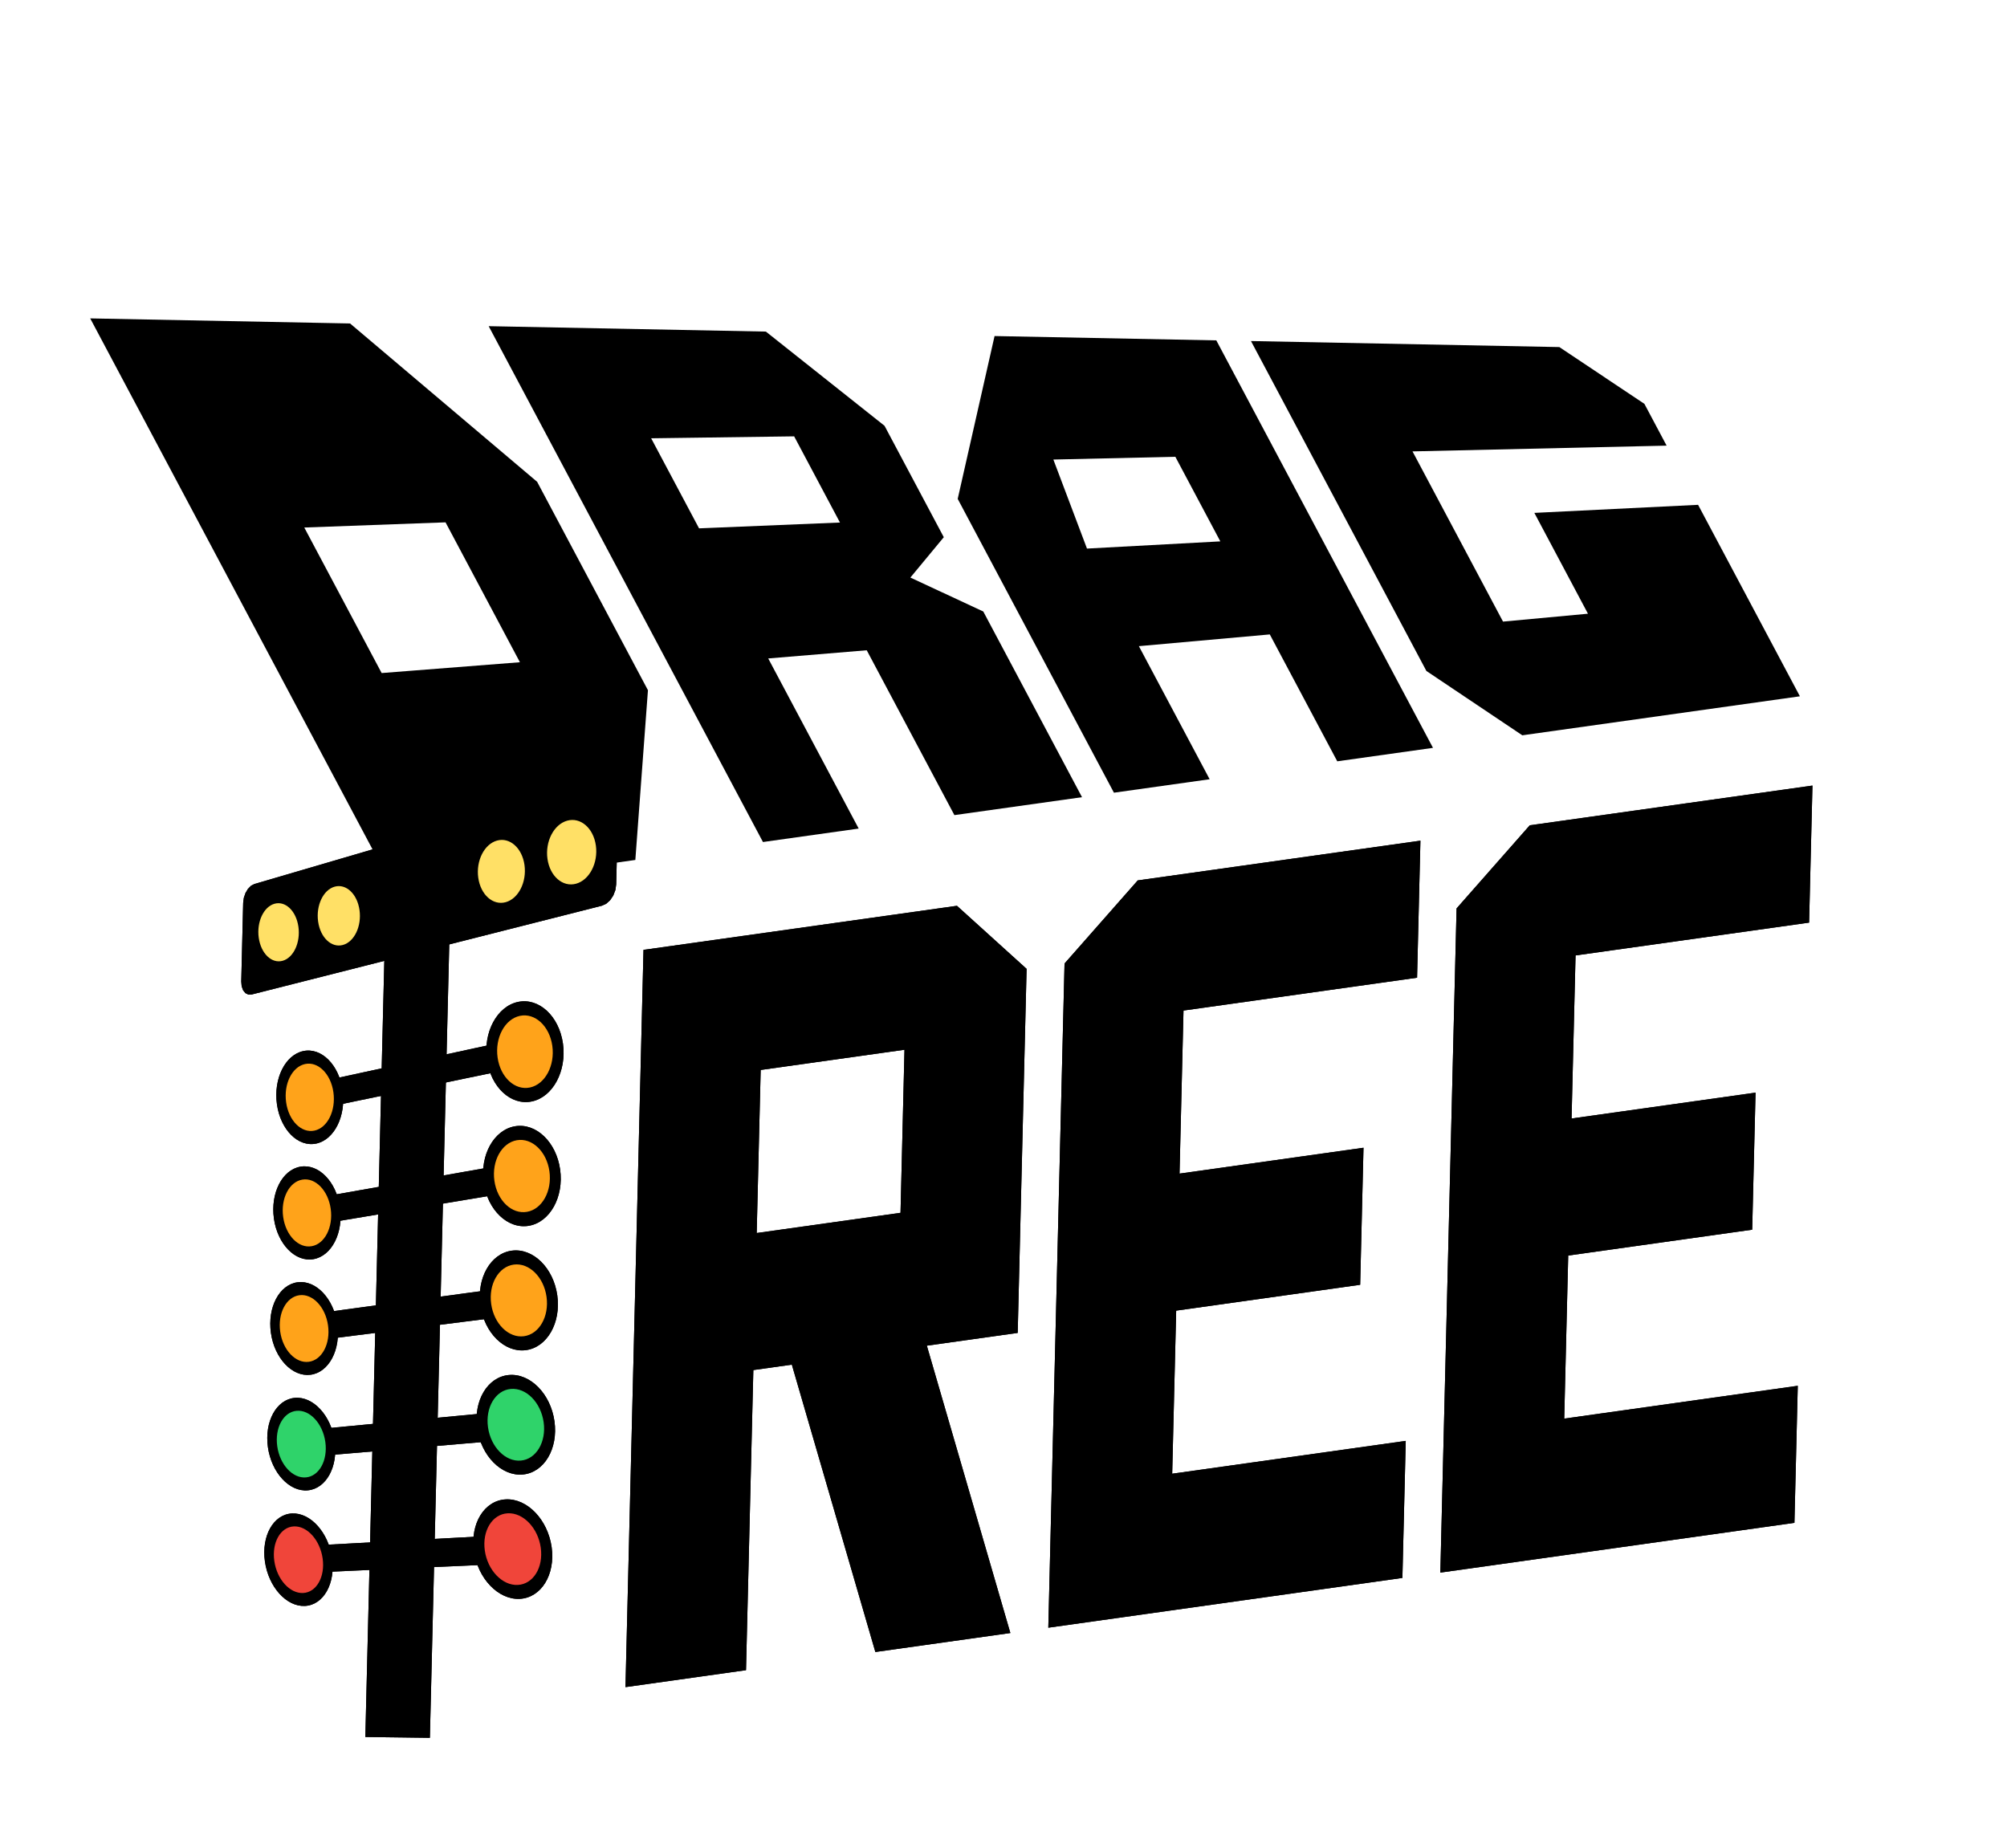
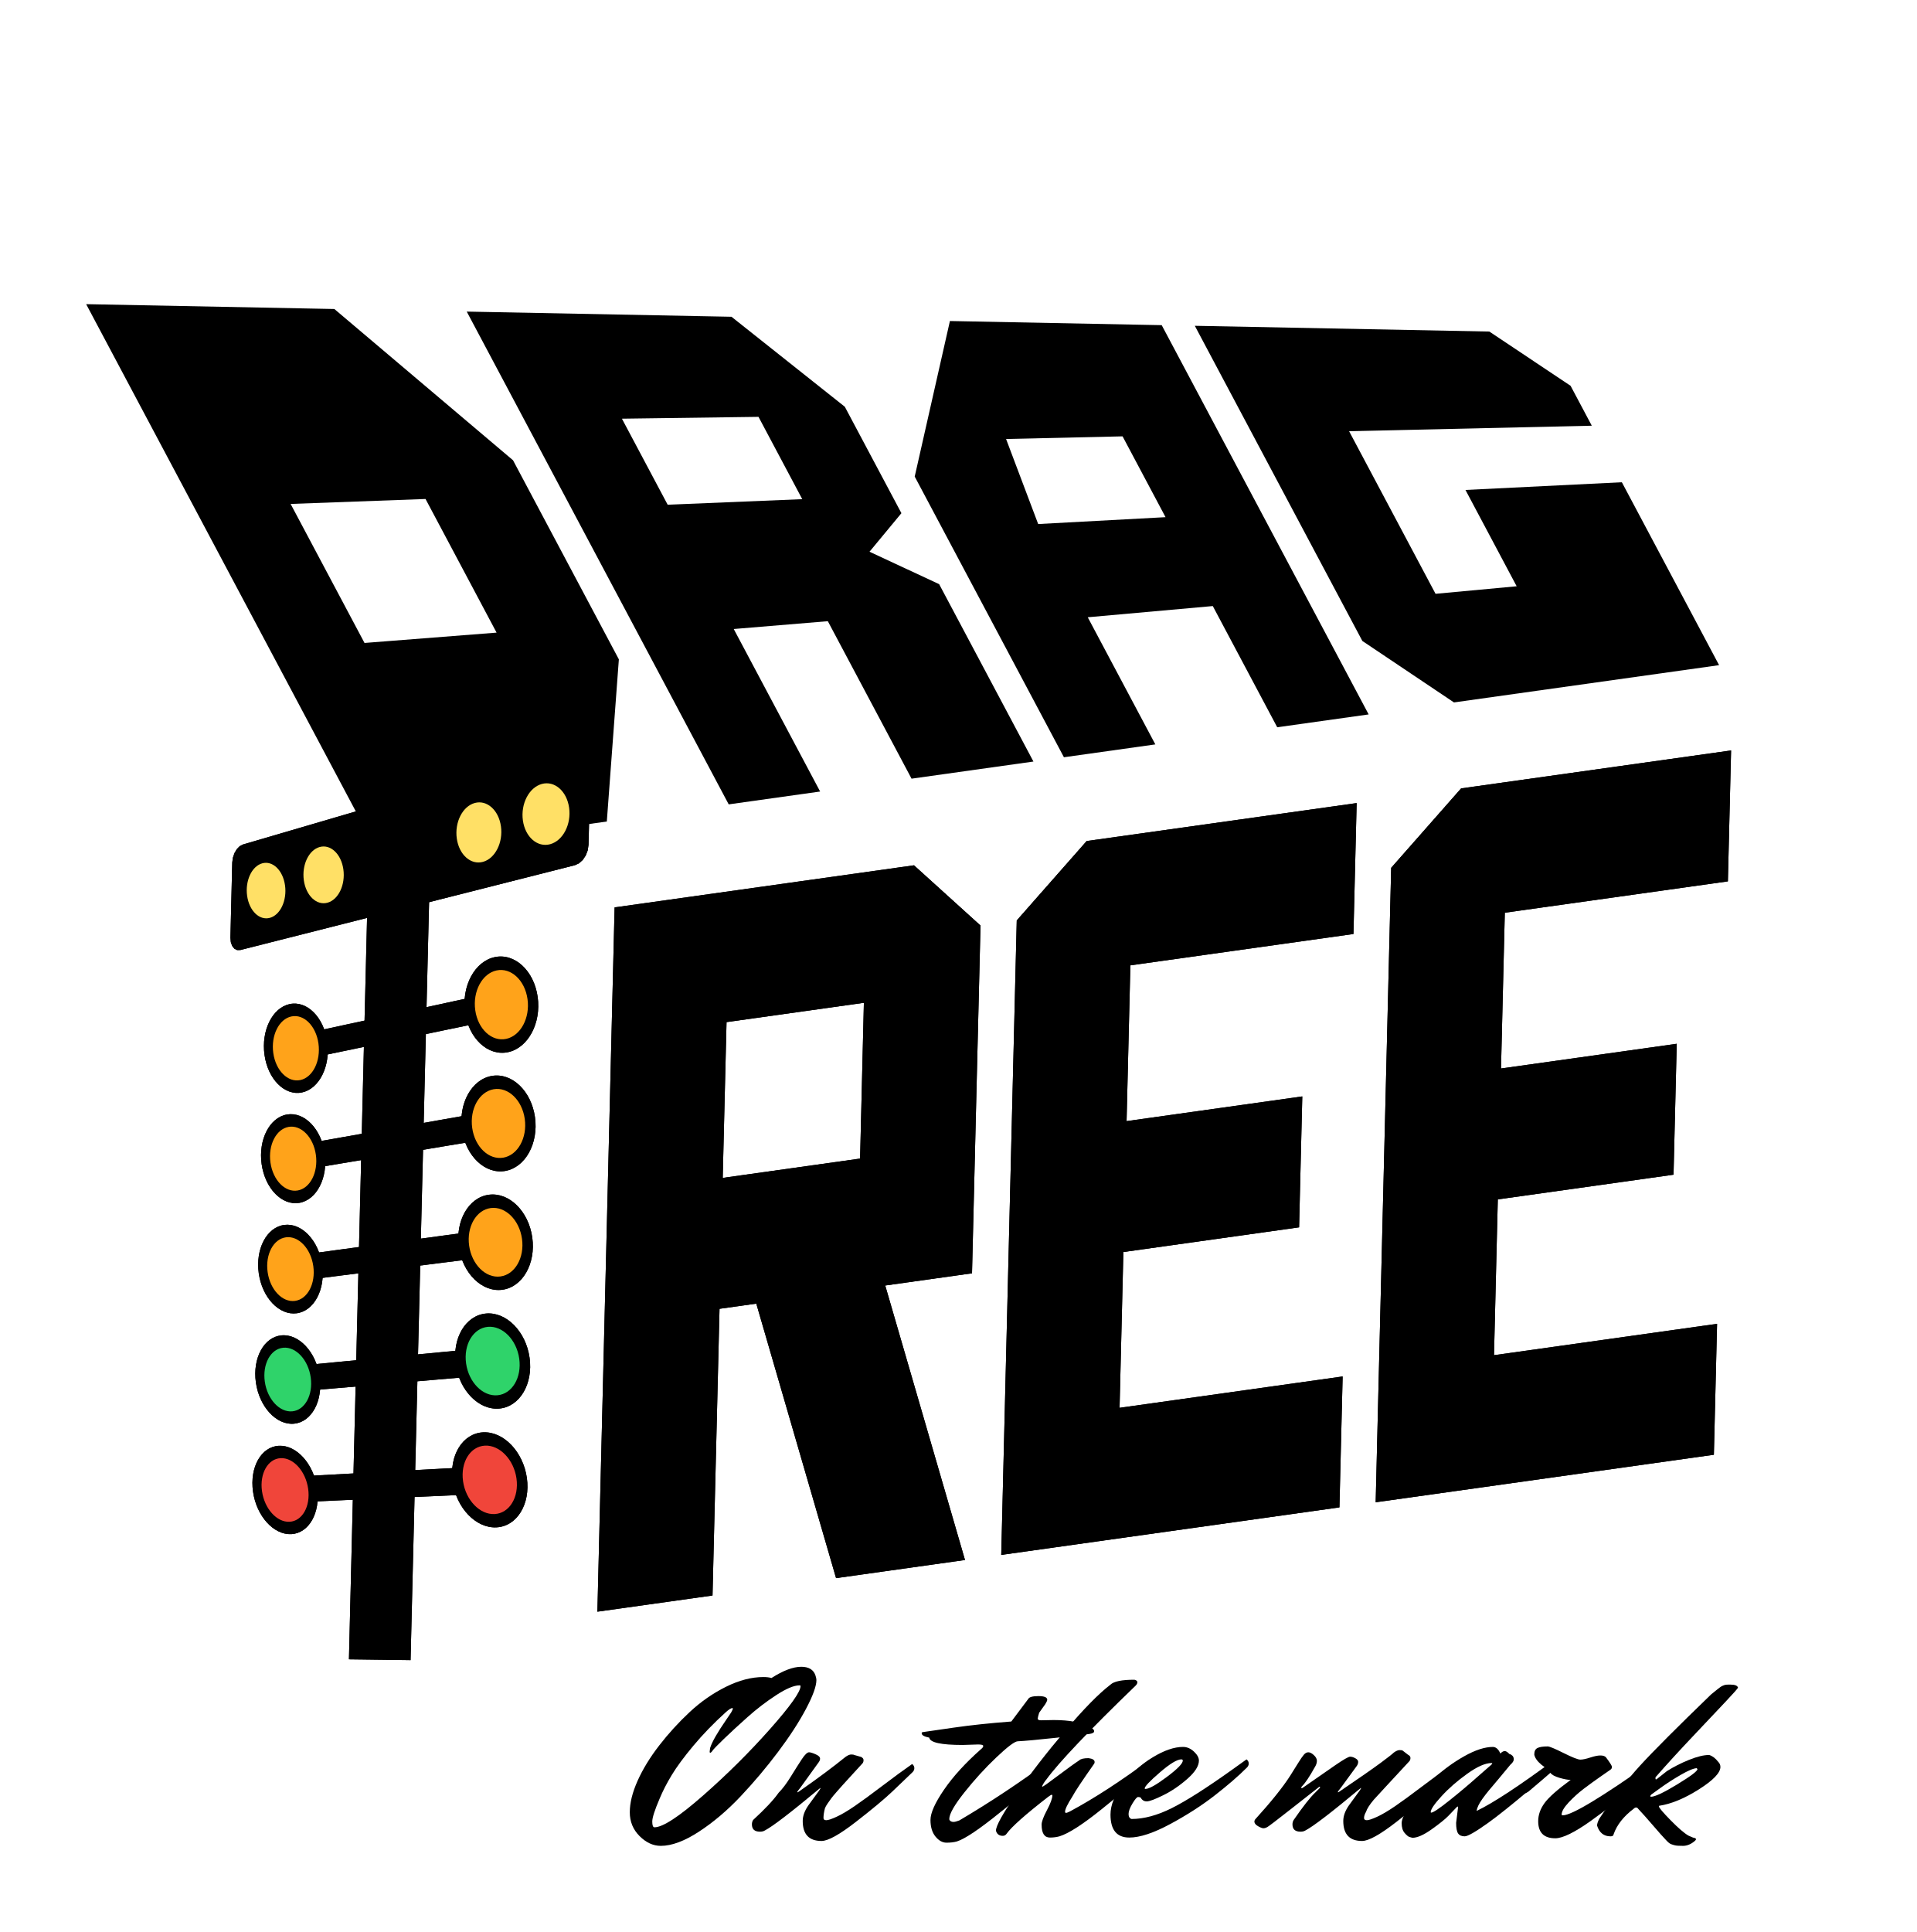
- <svg xmlns="http://www.w3.org/2000/svg" viewBox="-194.9 -898.6 1335.6 1229.4" aria-hidden="true" focusable="false">
+ <svg xmlns="http://www.w3.org/2000/svg" viewBox="-194.9 -898.6 1335.6 1345.9" aria-hidden="true" focusable="false">
  <g transform="rotate(-8.00 472.94 -283.95)">
    <path class="lg-drag" fill-rule="evenodd" d="M75.37 -360.00 L236.18 -360.00 L260.21 -470.70 L206.49 -618.30 L97.88 -739.97 L-72.90 -767.38 Z M86.31 -506.67 L178.43 -500.99 L142.37 -600.07 L48.80 -609.74 Z M321.94 -360.00 L386.27 -360.00 L342.41 -480.49 L408.09 -476.76 L450.59 -360.00 L536.35 -360.00 L488.48 -491.52 L443.58 -520.63 L469.34 -544.13 L440.61 -623.04 L371.14 -696.11 L188.97 -725.35 Z M308.88 -572.63 L402.28 -563.42 L380.07 -624.45 L285.66 -636.42 Z M557.80 -360.00 L622.12 -360.00 L587.81 -454.26 L675.17 -449.87 L707.88 -360.00 L772.21 -360.00 L667.16 -648.60 L521.43 -671.99 L482.06 -568.10 Z M562.65 -523.38 L651.19 -515.77 L629.38 -575.69 L548.74 -585.16 Z M832.24 -360.00 L1018.78 -360.00 L969.42 -495.61 L860.77 -505.46 L886.76 -434.05 L830.05 -436.72 L786.17 -557.27 L954.16 -537.53 L943.39 -567.12 L892.60 -612.42 L689.94 -644.95 L774.98 -411.29 Z" />
    <g transform="translate(0 -396.00)" class="lg-borde" stroke-width="42.00" stroke-linejoin="round">
      <path d="M73.99 3.23 L76.18 2.91 L78.37 2.59 L80.56 2.27 L82.76 1.95 L84.96 1.62 L87.17 1.30 L89.38 0.98 L91.60 0.65 L93.82 0.33 L96.05 0.00 L98.28 -0.33 L100.52 -0.65 L102.76 -0.98 L105.01 -1.31 L107.26 -1.64 L109.52 -1.97 L111.78 -2.30 L114.05 -2.64 L116.32 -2.97 L118.60 -3.30 L113.64 26.64 L108.69 56.58 L103.73 86.52 L98.77 116.46 L93.82 146.40 L88.86 176.34 L83.90 206.28 L78.95 236.21 L73.99 266.15 L69.03 296.09 L64.08 326.03 L59.12 355.97 L54.16 385.91 L49.21 415.85 L44.25 445.79 L39.29 475.73 L34.34 505.67 L29.38 535.61 L24.43 565.55 L19.47 595.49 L17.30 595.16 L15.14 594.82 L12.98 594.49 L10.83 594.16 L8.68 593.83 L6.54 593.50 L4.40 593.17 L2.27 592.84 L0.14 592.51 L-1.99 592.19 L-4.11 591.86 L-6.22 591.54 L-8.33 591.21 L-10.44 590.89 L-12.54 590.56 L-14.63 590.24 L-16.73 589.92 L-18.81 589.60 L-20.90 589.28 L-22.97 588.96 L-18.13 559.67 L-13.28 530.39 L-8.43 501.10 L-3.58 471.81 L1.27 442.53 L6.12 413.24 L10.96 383.95 L15.81 354.67 L20.66 325.38 L25.51 296.09 L30.36 266.81 L35.21 237.52 L40.05 208.23 L44.90 178.95 L49.75 149.66 L54.60 120.38 L59.45 91.09 L64.30 61.80 L69.14 32.52 Z" />
      <path d="M223.46 -18.66 L224.88 -18.59 L226.29 -18.51 L227.48 -17.88 L228.66 -17.24 L229.50 -16.10 L230.34 -14.95 L230.74 -13.42 L231.15 -11.88 L231.08 -10.10 L231.01 -8.32 L226.16 20.98 L221.31 50.29 L220.78 52.13 L220.25 53.97 L219.30 55.68 L218.36 57.39 L217.10 58.80 L215.84 60.21 L214.39 61.18 L212.94 62.16 L211.44 62.60 L209.94 63.05 L83.33 76.86 L-29.12 89.13 L-30.22 89.00 L-31.32 88.87 L-32.23 88.25 L-33.13 87.63 L-33.76 86.57 L-34.38 85.52 L-34.67 84.14 L-34.95 82.76 L-34.87 81.18 L-34.78 79.61 L-30.51 53.79 L-26.24 27.98 L-25.79 26.36 L-25.35 24.74 L-24.58 23.22 L-23.82 21.71 L-22.81 20.45 L-21.80 19.18 L-20.65 18.30 L-19.49 17.41 L-18.30 16.99 L-17.10 16.57 L96.05 0.00 Z" />
      <path d="M1.11 153.44 L18.24 152.17 L35.68 150.88 L53.43 149.57 L71.51 148.23 L89.92 146.87 L108.67 145.48 L127.78 144.06 L147.25 142.62 L146.86 145.00 L146.46 147.37 L146.07 149.75 L145.68 152.12 L145.28 154.49 L144.89 156.87 L144.50 159.24 L144.10 161.62 L124.67 162.88 L105.59 164.12 L86.86 165.34 L68.48 166.53 L50.43 167.70 L32.70 168.85 L15.29 169.99 L-1.81 171.10 L-1.45 168.89 L-1.08 166.68 L-0.72 164.48 L-0.35 162.27 L0.01 160.06 L0.38 157.85 L0.74 155.65 Z" />
      <path d="M-11.46 229.36 L5.56 228.76 L22.89 228.16 L40.52 227.55 L58.48 226.92 L76.77 226.28 L95.41 225.63 L114.39 224.97 L133.73 224.30 L133.33 226.67 L132.94 229.05 L132.55 231.42 L132.16 233.79 L131.76 236.17 L131.37 238.54 L130.98 240.92 L130.58 243.29 L111.27 243.79 L92.32 244.27 L73.72 244.75 L55.45 245.22 L37.52 245.68 L19.91 246.13 L2.61 246.58 L-14.38 247.01 L-14.02 244.81 L-13.65 242.60 L-13.28 240.39 L-12.92 238.19 L-12.55 235.98 L-12.19 233.77 L-11.82 231.56 Z" />
      <path d="M-24.03 305.27 L-7.12 305.36 L10.09 305.44 L27.61 305.52 L45.46 305.61 L63.63 305.70 L82.14 305.79 L100.99 305.88 L120.21 305.97 L119.81 308.35 L119.42 310.72 L119.03 313.09 L118.63 315.47 L118.24 317.84 L117.85 320.22 L117.46 322.59 L117.06 324.96 L97.88 324.69 L79.05 324.43 L60.57 324.17 L42.43 323.91 L24.61 323.66 L7.12 323.41 L-10.07 323.17 L-26.95 322.93 L-26.58 320.72 L-26.22 318.52 L-25.85 316.31 L-25.49 314.10 L-25.12 311.90 L-24.76 309.69 L-24.39 307.48 Z" />
      <path d="M-36.59 381.19 L-19.80 381.95 L-2.70 382.72 L14.70 383.50 L32.43 384.30 L50.48 385.11 L68.87 385.94 L87.60 386.78 L106.69 387.64 L106.29 390.02 L105.90 392.39 L105.51 394.77 L105.11 397.14 L104.72 399.52 L104.33 401.89 L103.93 404.26 L103.54 406.64 L84.48 405.60 L65.78 404.58 L47.42 403.58 L29.40 402.60 L11.70 401.64 L-5.68 400.69 L-22.75 399.76 L-39.52 398.85 L-39.15 396.64 L-38.79 394.43 L-38.42 392.23 L-38.06 390.02 L-37.69 387.81 L-37.32 385.61 L-36.96 383.40 Z" />
      <path d="M-49.16 457.11 L-32.48 458.54 L-15.49 460.00 L1.80 461.48 L19.40 462.99 L37.33 464.53 L55.60 466.10 L74.20 467.69 L93.16 469.32 L92.77 471.69 L92.38 474.07 L91.99 476.44 L91.59 478.81 L91.20 481.19 L90.81 483.56 L90.41 485.94 L90.02 488.31 L71.09 486.51 L52.51 484.74 L34.28 483.00 L16.37 481.29 L-1.21 479.61 L-18.47 477.97 L-35.43 476.35 L-52.08 474.76 L-51.72 472.56 L-51.35 470.35 L-50.99 468.14 L-50.62 465.94 L-50.26 463.73 L-49.89 461.52 L-49.53 459.31 Z" />
    </g>
    <g transform="translate(0 -396.00)" class="lg-borde" stroke-width="42.00" stroke-linejoin="round">
      <circle transform="matrix(0.6918 -0.0486 0 0.9648 -0.35 162.27)" r="32.21" />
      <circle transform="matrix(0.8007 -0.0563 0 1.0379 145.68 152.12)" r="32.21" />
      <circle transform="matrix(0.6918 -0.021 0 0.9648 -12.92 238.19)" r="32.21" />
      <circle transform="matrix(0.8007 -0.0244 0 1.0379 132.16 233.79)" r="32.21" />
      <circle transform="matrix(0.6918 0.0065 0 0.9648 -25.49 314.10)" r="32.21" />
      <circle transform="matrix(0.8007 0.0076 0 1.0379 118.63 315.47)" r="32.21" />
      <circle transform="matrix(0.6918 0.0341 0 0.9648 -38.06 390.02)" r="32.21" />
      <circle transform="matrix(0.8007 0.0395 0 1.0379 105.11 397.14)" r="32.21" />
      <circle transform="matrix(0.6918 0.0617 0 0.9648 -50.62 465.94)" r="32.21" />
      <circle transform="matrix(0.8007 0.0714 0 1.0379 91.59 478.81)" r="32.21" />
    </g>
    <g transform="" class="lg-borde" stroke-width="42.00" stroke-linejoin="round">
      <path fill-rule="evenodd" d="M153.07 184.19 L234.07 184.19 L266.70 -12.91 L292.57 -12.91 L321.00 184.19 L411.72 184.19 L383.29 -12.91 L444.35 -12.91 L483.93 -252.00 L443.87 -300.00 L233.23 -300.00 Z M281.60 -102.91 L378.25 -102.91 L395.97 -210.00 L299.33 -210.00 Z M437.22 184.19 L675.17 184.19 L690.07 94.19 L533.12 94.19 L550.85 -12.91 L674.49 -12.91 L689.38 -102.91 L565.75 -102.91 L583.47 -210.00 L740.43 -210.00 L755.33 -300.00 L565.37 -300.00 L509.43 -252.00 Z M700.67 184.19 L938.62 184.19 L953.52 94.19 L796.57 94.19 L814.30 -12.91 L937.94 -12.91 L952.84 -102.91 L829.20 -102.91 L846.93 -210.00 L1003.88 -210.00 L1018.78 -300.00 L828.83 -300.00 L772.88 -252.00 Z" />
    </g>
    <g transform="translate(0 -396.00)" class="lg-tree">
      <path d="M73.99 3.23 L76.18 2.91 L78.37 2.59 L80.56 2.27 L82.76 1.95 L84.96 1.62 L87.17 1.30 L89.38 0.98 L91.60 0.65 L93.82 0.33 L96.05 0.00 L98.28 -0.33 L100.52 -0.65 L102.76 -0.98 L105.01 -1.31 L107.26 -1.64 L109.52 -1.97 L111.78 -2.30 L114.05 -2.64 L116.32 -2.97 L118.60 -3.30 L113.64 26.64 L108.69 56.58 L103.73 86.52 L98.77 116.46 L93.82 146.40 L88.86 176.34 L83.90 206.28 L78.95 236.21 L73.99 266.15 L69.03 296.09 L64.08 326.03 L59.12 355.97 L54.16 385.91 L49.21 415.85 L44.25 445.79 L39.29 475.73 L34.34 505.67 L29.38 535.61 L24.43 565.55 L19.47 595.49 L17.30 595.16 L15.14 594.82 L12.98 594.49 L10.83 594.16 L8.68 593.83 L6.54 593.50 L4.40 593.17 L2.27 592.84 L0.14 592.51 L-1.99 592.19 L-4.11 591.86 L-6.22 591.54 L-8.33 591.21 L-10.44 590.89 L-12.54 590.56 L-14.63 590.24 L-16.73 589.92 L-18.81 589.60 L-20.90 589.28 L-22.97 588.96 L-18.13 559.67 L-13.28 530.39 L-8.43 501.10 L-3.58 471.81 L1.27 442.53 L6.12 413.24 L10.96 383.95 L15.81 354.67 L20.66 325.38 L25.51 296.09 L30.36 266.81 L35.21 237.52 L40.05 208.23 L44.90 178.95 L49.75 149.66 L54.60 120.38 L59.45 91.09 L64.30 61.80 L69.14 32.52 Z" />
      <path d="M223.46 -18.66 L224.88 -18.59 L226.29 -18.51 L227.48 -17.88 L228.66 -17.24 L229.50 -16.10 L230.34 -14.95 L230.74 -13.42 L231.15 -11.88 L231.08 -10.10 L231.01 -8.32 L226.16 20.98 L221.31 50.29 L220.78 52.13 L220.25 53.97 L219.30 55.68 L218.36 57.39 L217.10 58.80 L215.84 60.21 L214.39 61.18 L212.94 62.16 L211.44 62.60 L209.94 63.05 L83.33 76.86 L-29.12 89.13 L-30.22 89.00 L-31.32 88.87 L-32.23 88.25 L-33.13 87.63 L-33.76 86.57 L-34.38 85.52 L-34.67 84.14 L-34.95 82.76 L-34.87 81.18 L-34.78 79.61 L-30.51 53.79 L-26.24 27.98 L-25.79 26.36 L-25.35 24.74 L-24.58 23.22 L-23.82 21.71 L-22.81 20.45 L-21.80 19.18 L-20.65 18.30 L-19.49 17.41 L-18.30 16.99 L-17.10 16.57 L96.05 0.00 Z" />
      <path d="M1.11 153.44 L18.24 152.17 L35.68 150.88 L53.43 149.57 L71.51 148.23 L89.92 146.87 L108.67 145.48 L127.78 144.06 L147.25 142.62 L146.86 145.00 L146.46 147.37 L146.07 149.75 L145.68 152.12 L145.28 154.49 L144.89 156.87 L144.50 159.24 L144.10 161.62 L124.67 162.88 L105.59 164.12 L86.86 165.34 L68.48 166.53 L50.43 167.70 L32.70 168.85 L15.29 169.99 L-1.81 171.10 L-1.45 168.89 L-1.08 166.68 L-0.72 164.48 L-0.35 162.27 L0.01 160.06 L0.38 157.85 L0.74 155.65 Z" />
      <path d="M-11.46 229.36 L5.56 228.76 L22.89 228.16 L40.52 227.55 L58.48 226.92 L76.77 226.28 L95.41 225.63 L114.39 224.97 L133.73 224.30 L133.33 226.67 L132.94 229.05 L132.55 231.42 L132.16 233.79 L131.76 236.17 L131.37 238.54 L130.98 240.92 L130.58 243.29 L111.27 243.79 L92.32 244.27 L73.72 244.75 L55.45 245.22 L37.52 245.68 L19.91 246.13 L2.61 246.58 L-14.38 247.01 L-14.02 244.81 L-13.65 242.60 L-13.28 240.39 L-12.92 238.19 L-12.55 235.98 L-12.19 233.77 L-11.82 231.56 Z" />
      <path d="M-24.03 305.27 L-7.12 305.36 L10.09 305.44 L27.61 305.52 L45.46 305.61 L63.63 305.70 L82.14 305.79 L100.99 305.88 L120.21 305.97 L119.81 308.35 L119.42 310.72 L119.03 313.09 L118.63 315.47 L118.24 317.84 L117.85 320.22 L117.46 322.59 L117.06 324.96 L97.88 324.69 L79.05 324.43 L60.57 324.17 L42.43 323.91 L24.61 323.66 L7.12 323.41 L-10.07 323.17 L-26.95 322.93 L-26.58 320.72 L-26.22 318.52 L-25.85 316.31 L-25.49 314.10 L-25.12 311.90 L-24.76 309.69 L-24.39 307.48 Z" />
      <path d="M-36.59 381.19 L-19.80 381.95 L-2.70 382.72 L14.70 383.50 L32.43 384.30 L50.48 385.11 L68.87 385.94 L87.60 386.78 L106.69 387.64 L106.29 390.02 L105.90 392.39 L105.51 394.77 L105.11 397.14 L104.72 399.52 L104.33 401.89 L103.93 404.26 L103.54 406.64 L84.48 405.60 L65.78 404.58 L47.42 403.58 L29.40 402.60 L11.70 401.64 L-5.68 400.69 L-22.75 399.76 L-39.52 398.85 L-39.15 396.64 L-38.79 394.43 L-38.42 392.23 L-38.06 390.02 L-37.69 387.81 L-37.32 385.61 L-36.96 383.40 Z" />
      <path d="M-49.16 457.11 L-32.48 458.54 L-15.49 460.00 L1.80 461.48 L19.40 462.99 L37.33 464.53 L55.60 466.10 L74.20 467.69 L93.16 469.32 L92.77 471.69 L92.38 474.07 L91.99 476.44 L91.59 478.81 L91.20 481.19 L90.81 483.56 L90.41 485.94 L90.02 488.31 L71.09 486.51 L52.51 484.74 L34.28 483.00 L16.37 481.29 L-1.21 479.61 L-18.47 477.97 L-35.43 476.35 L-52.08 474.76 L-51.72 472.56 L-51.35 470.35 L-50.99 468.14 L-50.62 465.94 L-50.26 463.73 L-49.89 461.52 L-49.53 459.31 Z" />
    </g>
    <g transform="translate(0 -396.00)" class="lg-tree">
      <circle transform="matrix(0.6918 -0.0486 0 0.9648 -0.35 162.27)" r="32.21" />
      <circle transform="matrix(0.8007 -0.0563 0 1.0379 145.68 152.12)" r="32.21" />
      <circle transform="matrix(0.6918 -0.021 0 0.9648 -12.92 238.19)" r="32.21" />
      <circle transform="matrix(0.8007 -0.0244 0 1.0379 132.16 233.79)" r="32.21" />
      <circle transform="matrix(0.6918 0.0065 0 0.9648 -25.49 314.10)" r="32.21" />
      <circle transform="matrix(0.8007 0.0076 0 1.0379 118.63 315.47)" r="32.21" />
      <circle transform="matrix(0.6918 0.0341 0 0.9648 -38.06 390.02)" r="32.21" />
      <circle transform="matrix(0.8007 0.0395 0 1.0379 105.11 397.14)" r="32.21" />
      <circle transform="matrix(0.6918 0.0617 0 0.9648 -50.62 465.94)" r="32.21" />
      <circle transform="matrix(0.8007 0.0714 0 1.0379 91.59 478.81)" r="32.21" />
    </g>
    <g transform="" class="lg-tree">
      <path fill-rule="evenodd" d="M153.07 184.19 L234.07 184.19 L266.70 -12.91 L292.57 -12.91 L321.00 184.19 L411.72 184.19 L383.29 -12.91 L444.35 -12.91 L483.93 -252.00 L443.87 -300.00 L233.23 -300.00 Z M281.60 -102.91 L378.25 -102.91 L395.97 -210.00 L299.33 -210.00 Z M437.22 184.19 L675.17 184.19 L690.07 94.19 L533.12 94.19 L550.85 -12.91 L674.49 -12.91 L689.38 -102.91 L565.75 -102.91 L583.47 -210.00 L740.43 -210.00 L755.33 -300.00 L565.37 -300.00 L509.43 -252.00 Z M700.67 184.19 L938.62 184.19 L953.52 94.19 L796.57 94.19 L814.30 -12.91 L937.94 -12.91 L952.84 -102.91 L829.20 -102.91 L846.93 -210.00 L1003.88 -210.00 L1018.78 -300.00 L828.83 -300.00 L772.88 -252.00 Z" />
    </g>
    <g transform="translate(0 -396.00)">
      <circle transform="matrix(0.6746 -0.0881 0 0.9527 -5.62 50.61)" r="20.13" fill="#ffe066" class="lz lz-0" />
      <circle transform="matrix(0.7039 -0.0919 0 0.9732 35.60 45.34)" r="20.13" fill="#ffe066" class="lz lz-0" />
      <circle transform="matrix(0.786 -0.1026 0 1.0284 146.84 31.12)" r="20.13" fill="#ffe066" class="lz lz-0" />
      <circle transform="matrix(0.8229 -0.1075 0 1.0522 194.94 24.98)" r="20.13" fill="#ffe066" class="lz lz-0" />
      <circle transform="matrix(0.6918 -0.0486 0 0.9648 -0.35 162.27)" r="23.19" fill="#ffa31a" class="lz lz-1" />
      <circle transform="matrix(0.8007 -0.0563 0 1.0379 145.68 152.12)" r="23.19" fill="#ffa31a" class="lz lz-1" />
      <circle transform="matrix(0.6918 -0.021 0 0.9648 -12.92 238.19)" r="23.19" fill="#ffa31a" class="lz lz-2" />
      <circle transform="matrix(0.8007 -0.0244 0 1.0379 132.16 233.79)" r="23.19" fill="#ffa31a" class="lz lz-2" />
      <circle transform="matrix(0.6918 0.0065 0 0.9648 -25.49 314.10)" r="23.19" fill="#ffa31a" class="lz lz-3" />
      <circle transform="matrix(0.8007 0.0076 0 1.0379 118.63 315.47)" r="23.19" fill="#ffa31a" class="lz lz-3" />
      <circle transform="matrix(0.6918 0.0341 0 0.9648 -38.06 390.02)" r="23.19" fill="#2fd36a" class="lz lz-4" />
      <circle transform="matrix(0.8007 0.0395 0 1.0379 105.11 397.14)" r="23.19" fill="#2fd36a" class="lz lz-4" />
      <circle transform="matrix(0.6918 0.0617 0 0.9648 -50.62 465.94)" r="23.19" fill="#f0453a" class="lz lz-5" />
      <circle transform="matrix(0.8007 0.0714 0 1.0379 91.59 478.81)" r="23.19" fill="#f0453a" class="lz lz-5" />
    </g>
  </g>
+   <g class="lg-drag">
+     <path transform="translate(246.97 378.44) scale(0.17019 -0.17019)" d="M562 635Q634 681 684 681Q730 681 742 646Q746 634 746 627Q746 589 703.0 508.0Q660 427 589.0 332.5Q518 238 436.0 151.0Q354 64 265.0 6.0Q176 -52 109 -52Q62 -52 22.0 -12.0Q-18 28 -18.0 85.5Q-18 143 14.0 214.5Q46 286 102.5 359.0Q159 432 227.0 495.5Q295 559 375.5 599.0Q456 639 529 639Q549 639 562 635ZM83 24Q134 24 282.0 154.0Q430 284 555.5 425.5Q681 567 681 602Q681 605 677 605Q643 605 581.5 565.0Q520 525 464.0 475.0Q408 425 367.5 386.0Q327 347 321.0 338.0Q315 329 311 329Q309 329 309 334L311 349Q322 385 378 466L397 494Q404 507 404.0 509.5Q404 512 402 512Q394 512 375 495Q300 427 242.0 357.5Q184 288 153.5 237.5Q123 187 104 141Q74 71 74.0 47.5Q74 24 83 24Z" />
+     <path transform="translate(331.55 378.44) scale(0.17019 -0.17019)" d="M219 331Q227 331 245.5 323.0Q264 315 264 305Q264 298 259 291L184 187Q171 171 171.0 169.0Q171 167 172 167L177 170Q293 251 368 312Q382 322 391.5 322.0Q401 322 404 320L432 312Q442 307 442.0 299.0Q442 291 438 286Q419 265 394.5 238.5Q370 212 358.0 198.5Q346 185 331.0 168.0Q316 151 309.5 142.0Q303 133 295.0 121.5Q287 110 284 102Q278 79 278 62Q278 53 289.5 53.0Q301 53 331.5 67.0Q362 81 404.5 110.0Q447 139 517.5 192.5Q588 246 641 283Q650 276 650.0 266.0Q650 256 641 248Q609 217 560.0 170.5Q511 124 410.5 46.0Q310 -32 270 -32Q193 -32 193 50Q193 81 217 115L260 174Q266 183 266.0 184.5Q266 186 260 181Q86 36 38 11Q30 6 18 6Q-15 6 -15 36Q-15 46 -10 54Q64 122 94 165Q118 189 144.5 232.0Q171 275 189.5 303.0Q208 331 219 331Z" />
+     <path transform="translate(409.84 378.44) scale(0.17019 -0.17019)" d="" />
+     <path transform="translate(452.39 378.44) scale(0.17019 -0.17019)" d="M459 462 510 463Q609 463 654 435Q676 428 676 417Q676 409 656.5 406.0Q637 403 521.5 390.5Q406 378 363 376Q344 375 275.5 310.0Q207 245 145.0 167.0Q83 89 83 58Q83 53 88.0 49.5Q93 46 100.5 46.0Q108 46 124 52Q314 164 493 297Q502 290 502.0 280.0Q502 270 492.0 260.5Q482 251 462.5 233.0Q443 215 390.0 168.0Q337 121 290 84Q164 -18 114 -34Q96 -39 71.5 -39.0Q47 -39 26.5 -14.0Q6 11 6.0 54.0Q6 97 61.5 178.0Q117 259 213 344Q222 351 222.0 357.0Q222 363 201 363L138 361Q5 361 1 391Q-30 397 -30 409Q-30 413 -26.0 413.5Q-22 414 -19.0 414.5Q-16 415 -9.0 416.0Q-2 417 101.5 432.0Q205 447 337 457L406 549Q412 561 448.0 561.0Q484 561 484 546Q484 541 476 528L451 493Q446 477 445 469Q445 462 459 462Z" />
+     <path transform="translate(505.66 378.44) scale(0.17019 -0.17019)" d="M264 89Q413 169 592 302Q601 295 601.0 285.0Q601 275 591.0 266.0Q581 257 562.5 240.0Q544 223 492.0 179.0Q440 135 395 99Q277 4 221 -13Q203 -18 182 -18Q148 -18 148 35Q148 53 170.0 94.5Q192 136 192 155Q192 157 189.0 157.0Q186 157 174 148Q35 40 5 -2Q-1 -11 -11 -11Q-33 -11 -39 10Q-39 40 45.5 162.0Q130 284 244.0 418.5Q358 553 430 608Q451 628 528 628Q540 625 540.0 618.0Q540 611 533 604Q245 326 167 219Q163 215 156.5 204.5Q150 194 150 191L151 190Q155 190 214.0 234.5Q273 279 302 298Q311 307 340 307Q365 304 365 291Q365 287 363 284Q289 179 274 150Q244 103 244 88Q244 83 248.0 83.0Q252 83 264 89Z" />
+     <path transform="translate(575.43 378.44) scale(0.17019 -0.17019)" d="M310 302Q284 302 222.0 248.5Q160 195 160 183Q160 181 163 181Q185 181 250.5 230.0Q316 279 316 297Q316 302 310 302ZM97 -18Q20 -18 20 76Q20 135 71.5 201.5Q123 268 193.0 310.5Q263 353 317 353Q341 353 361.5 334.0Q382 315 382 297Q382 264 335.0 222.5Q288 181 236.5 155.5Q185 130 168.5 130.0Q152 130 144 145Q140 148 133.0 148.0Q126 148 110.0 121.5Q94 95 94.0 78.5Q94 62 106 58Q182 58 271.0 102.5Q360 147 517 259Q528 267 550.5 283.0Q573 299 577 302Q586 295 586.0 285.0Q586 275 577 267Q527 217 447.5 155.0Q368 93 265.0 37.5Q162 -18 97 -18Z" />
+     <path transform="translate(637.38 378.44) scale(0.17019 -0.17019)" d="" />
+     <path transform="translate(679.93 378.44) scale(0.17019 -0.17019)" d="M444 62Q444 53 455.5 53.0Q467 53 497.5 67.0Q528 81 570.5 110.0Q613 139 683.5 192.5Q754 246 807 283Q816 276 816.0 266.0Q816 256 807 248Q775 217 726.0 170.5Q677 124 576.5 46.0Q476 -32 436 -32Q359 -32 359 50Q359 81 383 115L426 174Q432 183 432.0 184.5Q432 186 426 181Q252 36 204 11Q196 6 184 6Q151 6 151 36Q151 46 156 54Q214 138 245 167L262 184Q264 186 264.0 188.0Q264 190 262.0 190.0Q260 190 256 186L149 102Q56 29 47.5 24.5Q39 20 32.0 20.0Q25 20 10.0 28.5Q-5 37 -5 48Q-5 51 -2 56Q96 164 141 234Q160 264 174.5 287.5Q189 311 197.5 321.0Q206 331 216.0 331.0Q226 331 238.5 319.5Q251 308 251.0 296.0Q251 284 243 271Q209 210 190 192Q187 189 187.0 186.5Q187 184 189 184L192 185L326 278Q377 313 387.0 313.0Q397 313 408.5 306.5Q420 300 420.0 292.0Q420 284 415 276L350 187Q337 171 337.0 169.0Q337 167 338 167L343 170Q468 255 512.5 288.0Q557 321 566 330Q580 340 589.5 340.0Q599 340 602 338L624 321Q634 316 634.0 308.0Q634 300 630 295Q571 231 535.5 193.0Q500 155 484 137Q458 106 452 87Q444 73 444 62Z" />
+     <path transform="translate(789.36 378.44) scale(0.17019 -0.17019)" d="M178 42 186 106Q186 109 184.5 109.0Q183 109 179 105Q166 91 146.0 70.5Q126 50 77.5 15.5Q29 -19 -1 -19Q-6 -18 -13.5 -15.5Q-21 -13 -33.0 1.0Q-45 15 -45.0 41.0Q-45 67 -5.5 120.5Q34 174 89.0 225.5Q144 277 211.5 315.0Q279 353 329 353Q348 352 359 326Q369 336 377.0 336.0Q385 336 396 324Q402 323 408.0 317.5Q414 312 414.0 302.0Q414 292 400 280Q379 254 351.0 221.0Q323 188 311.0 173.5Q299 159 286 141Q264 110 262 91Q364 140 583 302Q592 295 592.0 285.0Q592 275 584.0 268.0Q576 261 564.5 251.0Q553 241 519.0 212.0Q485 183 453.5 156.5Q422 130 381.5 97.5Q341 65 309 42Q232 -13 213.0 -13.0Q194 -13 186.0 -1.0Q178 11 178 42ZM76 84Q88 84 149.5 133.0Q211 182 266 231L322 280Q326 284 326.0 285.5Q326 287 323 287Q285 287 224.0 243.5Q163 200 118.5 151.5Q74 103 74 86Q74 84 76 84Z" />
+     <path transform="translate(855.73 378.44) scale(0.17019 -0.17019)" d="M37 187Q92 225 152 269Q120 291 111 312Q108 319 108 322Q108 342 121.0 348.5Q134 355 163 355Q174 355 228.0 328.0Q282 301 296.5 301.0Q311 301 337.0 309.5Q363 318 378.5 318.0Q394 318 401 311Q426 278 426.0 271.0Q426 264 419.5 259.5Q413 255 378.5 231.0Q344 207 311.0 182.0Q278 157 249.0 126.0Q220 95 220 76Q220 73 225 73Q279 73 589 292Q596 292 596.0 279.5Q596 267 517.0 193.5Q438 120 338.5 49.5Q239 -21 194 -21Q124 -21 124 49Q124 87 149.5 122.5Q175 158 257 218Q240 218 211.0 226.5Q182 235 174 247Q148 224 84 170Q69 159 45.0 159.0Q21 159 21.0 166.5Q21 174 37 187Z" />
+     <path transform="translate(926.36 378.44) scale(0.17019 -0.17019)" d="M497 608Q523 608 527 596Q527 592 477.5 539.5Q428 487 341.5 395.5Q255 304 193 233Q189 230 189.0 225.0Q189 220 191.5 220.0Q194 220 198 224L236 254Q277 280 326.5 300.0Q376 320 409 320Q429 314 446 292Q455 283 455 271Q455 235 366.5 179.0Q278 123 204 112Q203 111 203 110Q203 102 250.5 53.5Q298 5 324 -10Q345 -20 351 -20Q355 -22 355.0 -25.0Q355 -28 349 -33Q326 -52 302.0 -52.0Q278 -52 269.5 -50.0Q261 -48 253.0 -45.0Q245 -42 233.5 -29.5Q222 -17 210.5 -4.5Q199 8 173.0 38.5Q147 69 119 99Q115 105 110.0 105.0Q105 105 100 100Q38 53 18 -4Q17 -13 6 -13H5Q-36 -13 -50 31Q-50 41 -41 59Q45 188 126.5 277.0Q208 366 417 568Q437 584 443.0 589.0Q449 594 455.5 598.5Q462 603 466 604Q474 608 486 608ZM358 266Q338 265 291.5 238.0Q245 211 208 184L172 158Q168 154 168.0 151.5Q168 149 171 149Q195 149 278.0 199.5Q361 250 361 262Z" />
+   </g>
</svg>
